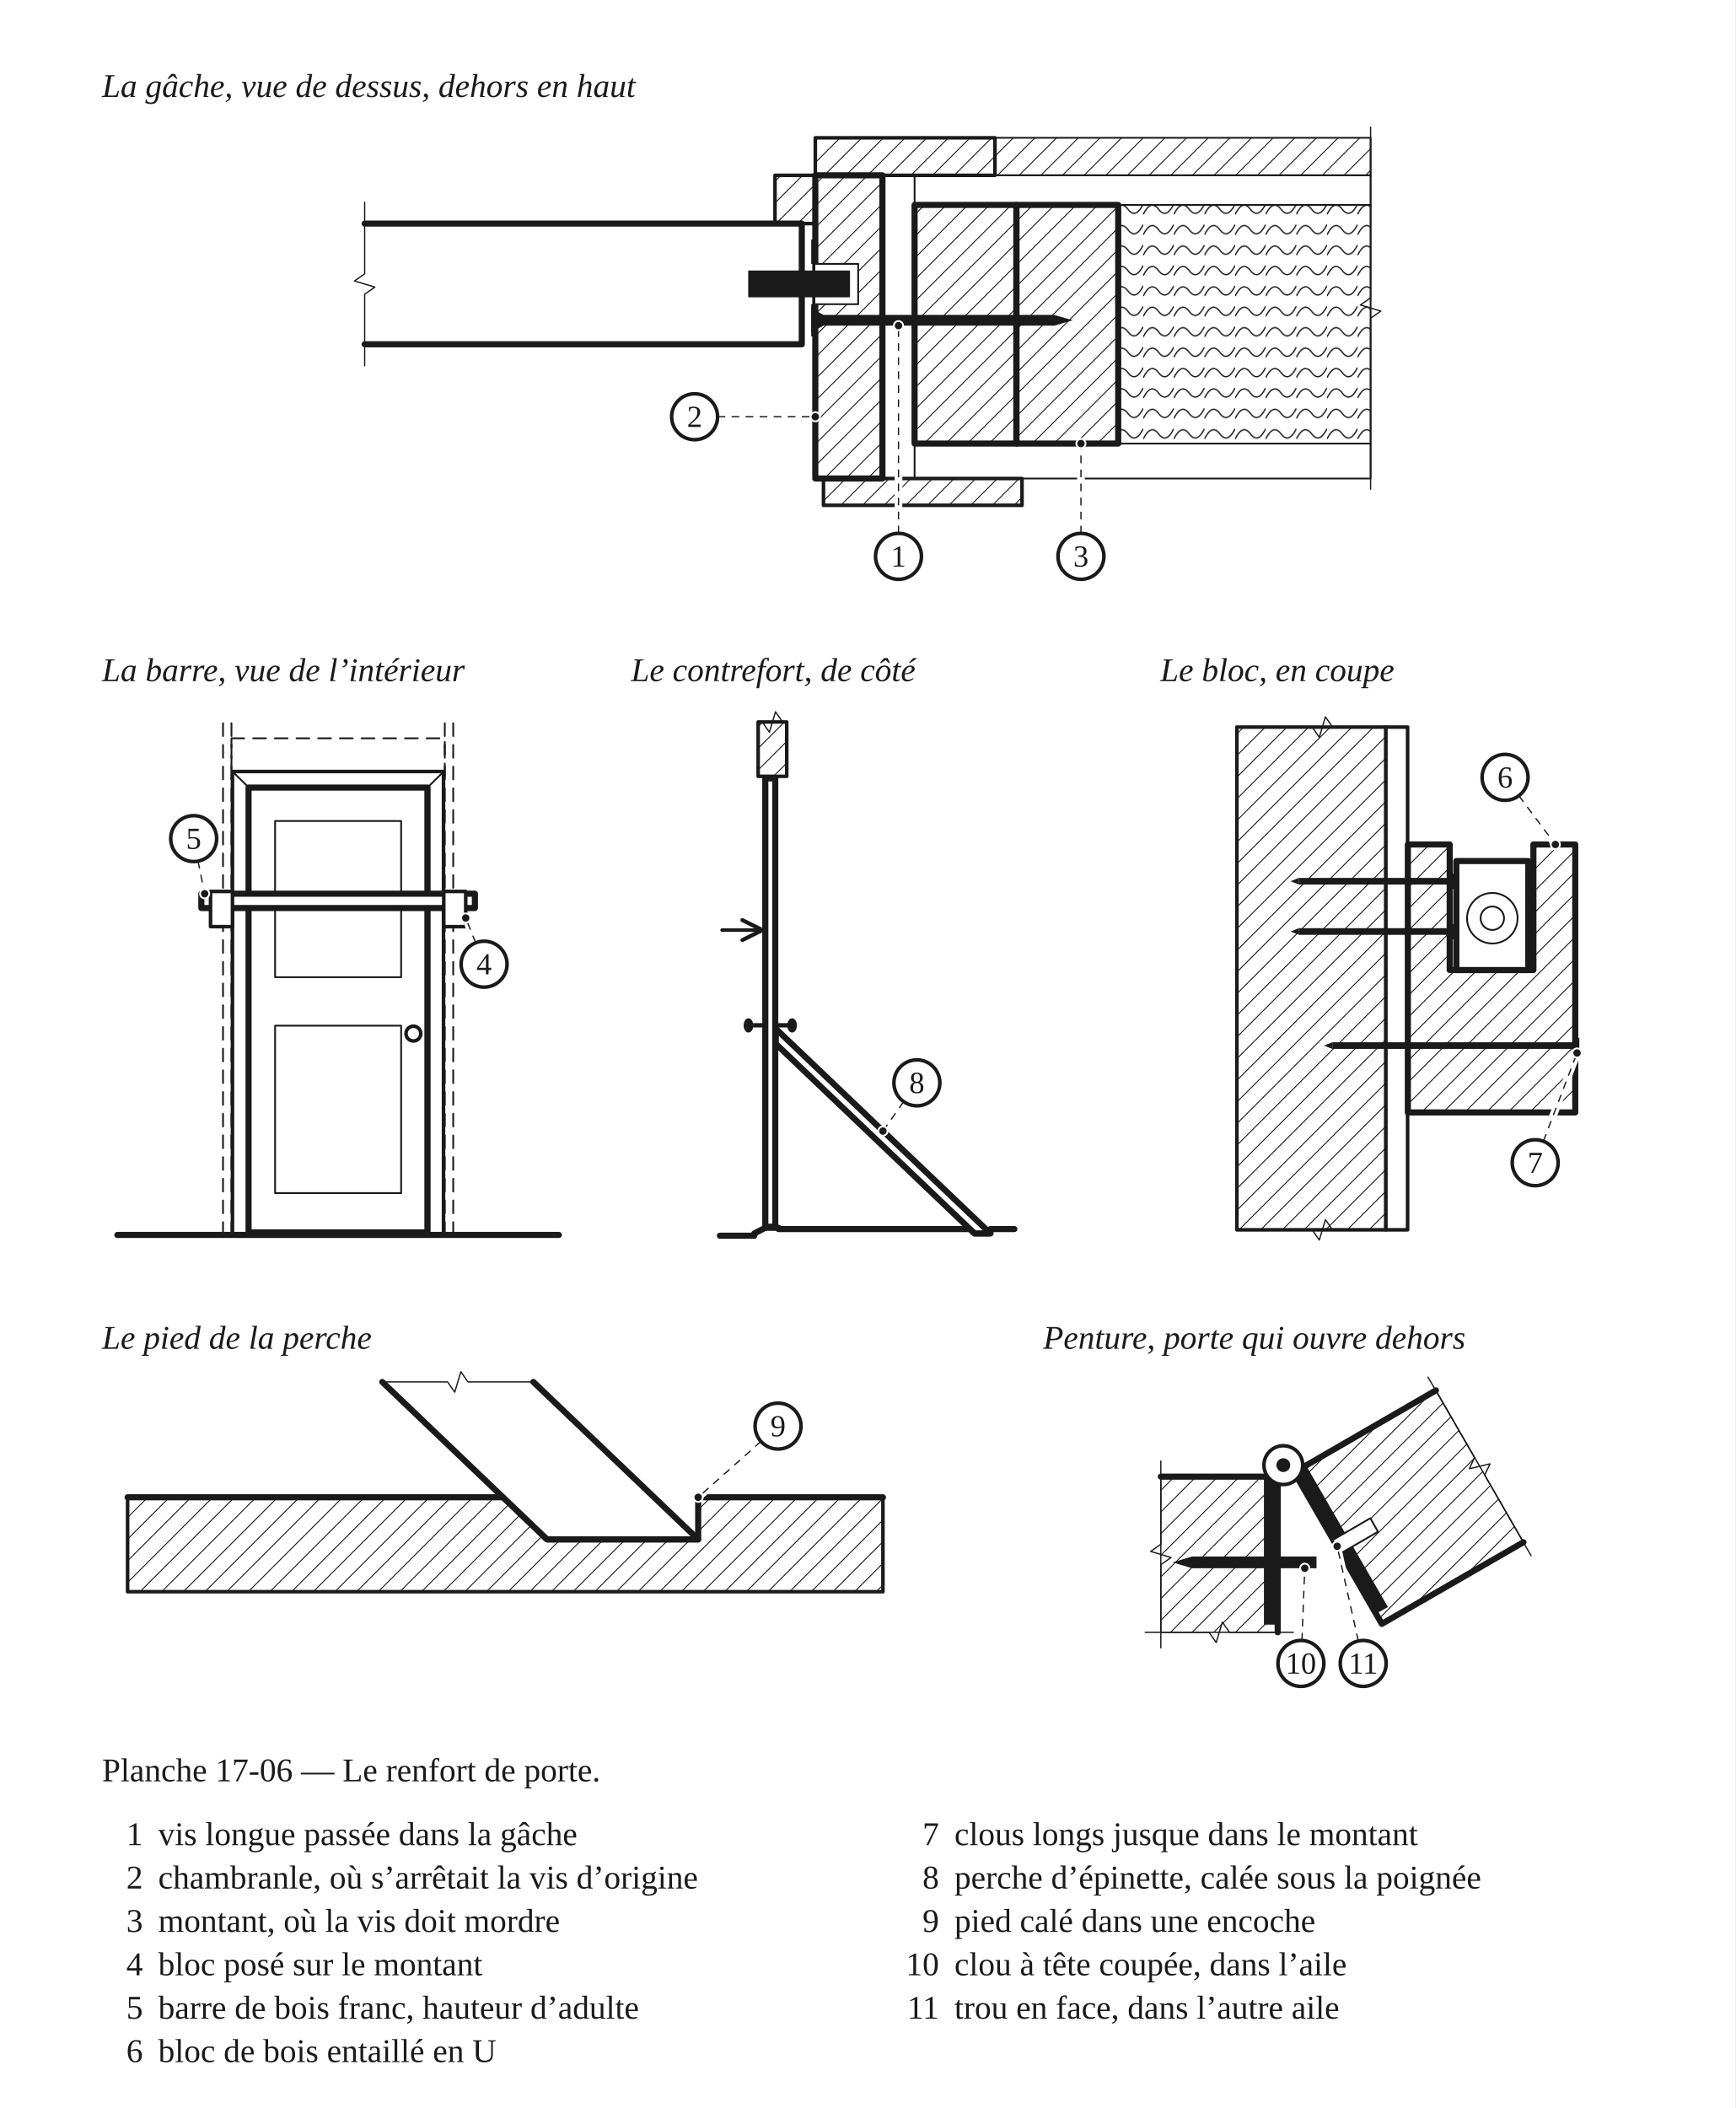
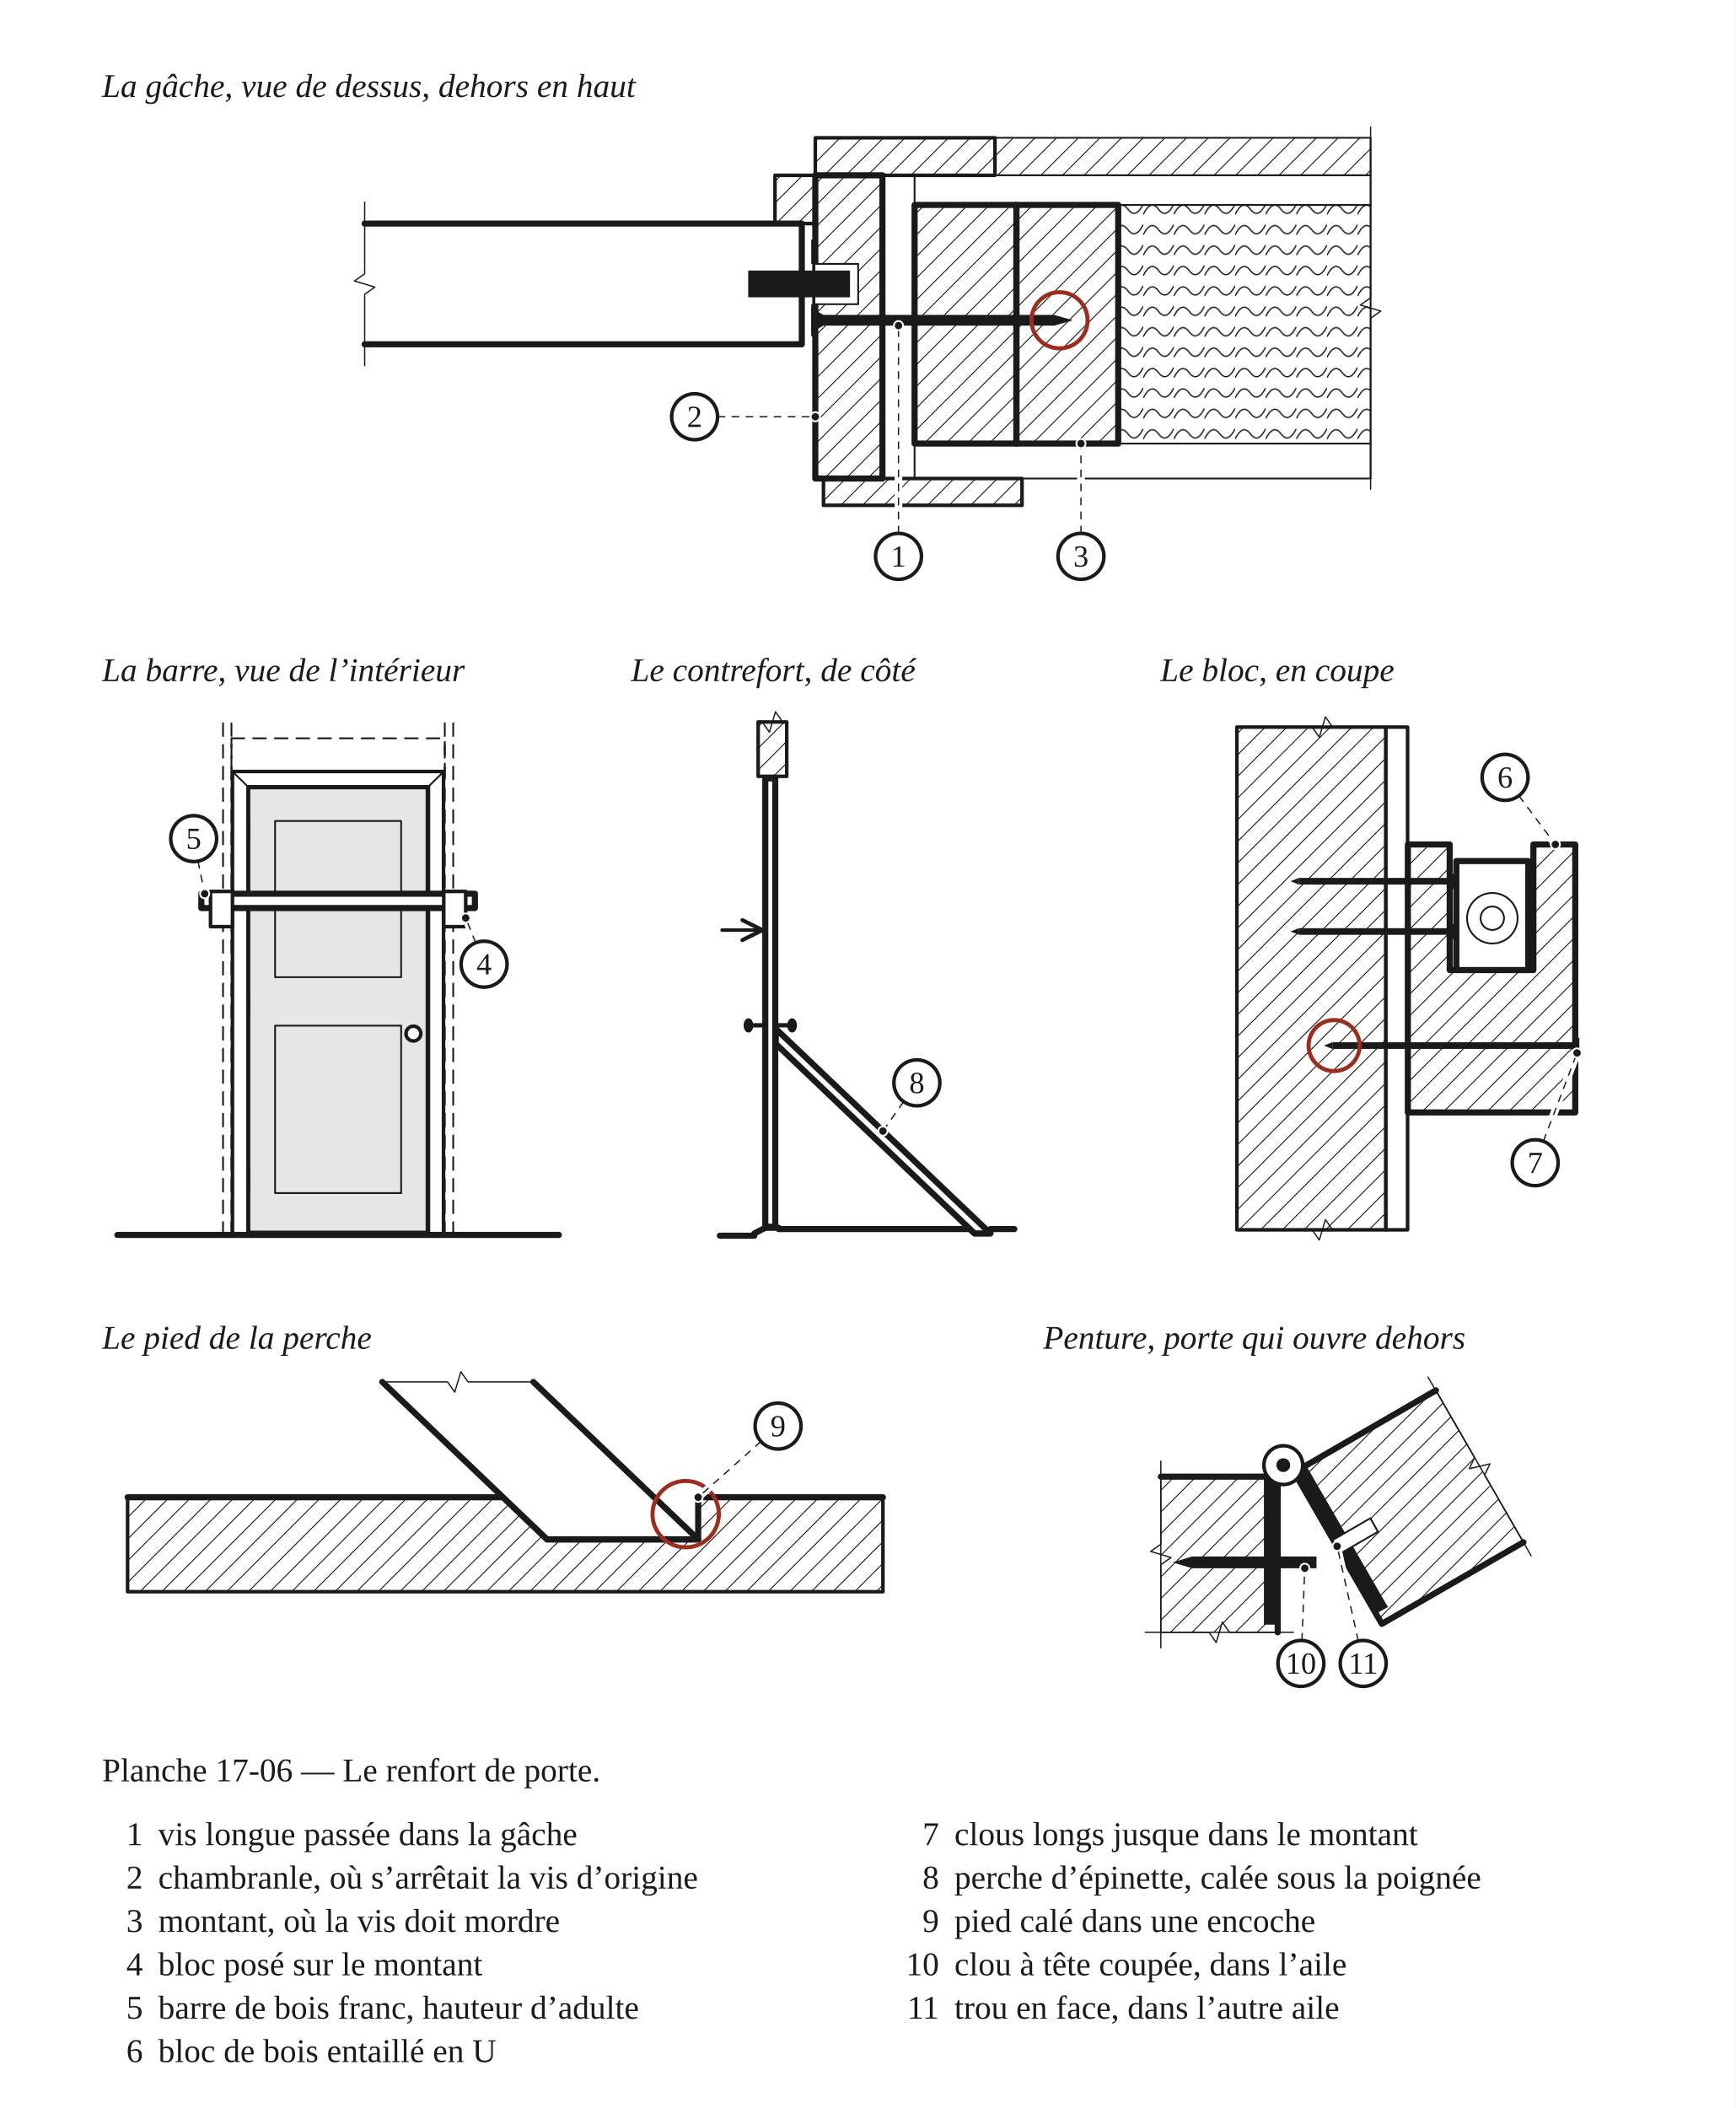
<svg xmlns="http://www.w3.org/2000/svg" width="680" height="826" viewBox="0 0 680 826" role="img">
  <defs>
    <pattern id="h-bois" width="6" height="6" patternUnits="userSpaceOnUse" patternTransform="rotate(45)">
      <line x1="0" y1="0" x2="0" y2="6" stroke="#1A1A1A" stroke-width="0.7" />
    </pattern>
    <pattern id="h-isolant" width="12" height="8" patternUnits="userSpaceOnUse">
      <path d="M0 6 Q3 0 6 4 T12 2" fill="none" stroke="#1A1A1A" stroke-width="0.5" />
    </pattern>
    <marker id="fl" viewBox="0 0 10 10" refX="9" refY="5" markerWidth="7" markerHeight="7" orient="auto-start-reverse">
      <path d="M1 1 L9 5 L1 9" fill="none" stroke="#1A1A1A" stroke-width="1.6" stroke-linecap="round" stroke-linejoin="round" />
    </marker>
  </defs>
  <rect x="0" y="0" width="680" height="826" fill="#FFFFFF" />
  <text x="40" y="38" font-family="Georgia, 'Times New Roman', serif" font-size="13" font-style="italic" fill="#1A1A1A">La gâche, vue de dessus, dehors en haut</text>
  <g transform="translate(40 46)" data-vue="plan">
    <rect x="349.9" y="8" width="147.2" height="14.7" fill="url(#h-bois)" stroke="#1A1A1A" stroke-width="0.7" stroke-linejoin="round" />
    <rect x="318.4" y="22.7" width="178.7" height="11.6" fill="none" stroke="#1A1A1A" stroke-width="0.7" stroke-linejoin="round" stroke-linecap="round" />
    <rect x="398.3" y="34.3" width="98.8" height="93.5" fill="url(#h-isolant)" stroke="#1A1A1A" stroke-width="0.7" stroke-linejoin="round" />
    <rect x="318.4" y="127.8" width="178.7" height="13.7" fill="none" stroke="#1A1A1A" stroke-width="0.7" stroke-linejoin="round" stroke-linecap="round" />
    <rect x="318.4" y="34.3" width="39.9" height="93.5" fill="url(#h-bois)" stroke="#1A1A1A" stroke-width="2.4" stroke-linejoin="round" />
    <rect x="358.3" y="34.3" width="39.9" height="93.5" fill="url(#h-bois)" stroke="#1A1A1A" stroke-width="2.4" stroke-linejoin="round" />
    <rect x="279.5" y="8" width="70.4" height="14.7" fill="url(#h-bois)" stroke="#1A1A1A" stroke-width="1.4" stroke-linejoin="round" />
    <rect x="282.7" y="141.5" width="77.8" height="10.5" fill="url(#h-bois)" stroke="#1A1A1A" stroke-width="1.4" stroke-linejoin="round" />
    <rect x="279.5" y="22.7" width="26.3" height="118.8" fill="url(#h-bois)" stroke="#1A1A1A" stroke-width="2.4" stroke-linejoin="round" />
    <rect x="263.7" y="22.7" width="15.8" height="18.9" fill="url(#h-bois)" stroke="#1A1A1A" stroke-width="1.4" stroke-linejoin="round" />
    <rect x="279.5" y="57.4" width="16.8" height="15.8" fill="#FFFFFF" stroke="none" />
    <path d="M279.5 57.4 L296.3 57.4 L296.3 73.2 L279.5 73.2" fill="none" stroke="#1A1A1A" stroke-width="0.7" stroke-linejoin="round" stroke-linecap="round" />
    <rect x="277.9" y="47.9" width="2.1" height="9.5" fill="#1A1A1A" stroke="none" />
    <rect x="277.9" y="73.2" width="2.1" height="12.6" fill="#1A1A1A" stroke="none" />
    <rect x="102.9" y="41.6" width="171.3" height="47.3" fill="#FFFFFF" stroke="none" />
    <path d="M102.9 41.6 L274.2 41.6 L274.2 88.9 L102.9 88.9" fill="none" stroke="#1A1A1A" stroke-width="2.4" stroke-linejoin="round" stroke-linecap="round" />
    <path d="M102.9 33.2 L102.9 61.3 L98.9 64.1 L106.9 66.5 L102.9 69.3 L102.9 97.3" fill="none" stroke="#1A1A1A" stroke-width="0.5" stroke-linejoin="round" stroke-linecap="round" />
    <rect x="253.2" y="60" width="39.9" height="10.5" fill="#1A1A1A" stroke="none" />
    <path d="M277.9 74.7 L282.7 77.4 L373.1 77.4 L380.4 79.5 L373.1 81.6 L282.7 81.6 L277.9 84.2 Z" fill="#1A1A1A" stroke="none" />
    <path d="M497.1 3.8 L497.1 70.7 L493.1 73.5 L501.1 75.9 L497.1 78.7 L497.1 145.7" fill="none" stroke="#1A1A1A" stroke-width="0.5" stroke-linejoin="round" stroke-linecap="round" />
+     <circle cx="375.2" cy="79.5" r="11" fill="none" stroke="#9B2C1E" stroke-width="1.6" />
  </g>
  <text x="40" y="266.9" font-family="Georgia, 'Times New Roman', serif" font-size="13" font-style="italic" fill="#1A1A1A">La barre, vue de l’intérieur</text>
  <g transform="translate(40 274.9)" data-vue="porte">
    <line x1="47.4" y1="209" x2="47.4" y2="8" fill="none" stroke="#1A1A1A" stroke-width="0.7" stroke-linejoin="round" stroke-linecap="round" stroke-dasharray="5 3.5" />
    <line x1="50.7" y1="209" x2="50.7" y2="8" fill="none" stroke="#1A1A1A" stroke-width="0.7" stroke-linejoin="round" stroke-linecap="round" stroke-dasharray="5 3.5" />
    <line x1="54" y1="209" x2="54" y2="30.3" fill="none" stroke="#1A1A1A" stroke-width="0.7" stroke-linejoin="round" stroke-linecap="round" stroke-dasharray="5 3.5" />
    <line x1="137.6" y1="209" x2="137.6" y2="8" fill="none" stroke="#1A1A1A" stroke-width="0.7" stroke-linejoin="round" stroke-linecap="round" stroke-dasharray="5 3.5" />
    <line x1="134.3" y1="209" x2="134.3" y2="8" fill="none" stroke="#1A1A1A" stroke-width="0.7" stroke-linejoin="round" stroke-linecap="round" stroke-dasharray="5 3.5" />
    <line x1="131" y1="209" x2="131" y2="30.3" fill="none" stroke="#1A1A1A" stroke-width="0.7" stroke-linejoin="round" stroke-linecap="round" stroke-dasharray="5 3.5" />
    <rect x="50.7" y="14.4" width="83.6" height="15.9" fill="none" stroke="#1A1A1A" stroke-width="0.7" stroke-linejoin="round" stroke-linecap="round" stroke-dasharray="5 3.5" />
    <rect x="51.1" y="27.4" width="82.7" height="181.6" fill="#ffffff" stroke="#1A1A1A" stroke-width="1.4" stroke-linejoin="round" stroke-linecap="round" />
    <rect x="57.2" y="33.4" width="70.7" height="175.6" fill="#ffffff" stroke="#1A1A1A" stroke-width="1.4" stroke-linejoin="round" stroke-linecap="round" />
    <line x1="51.1" y1="27.4" x2="57.2" y2="33.4" fill="none" stroke="#1A1A1A" stroke-width="0.7" stroke-linejoin="round" stroke-linecap="round" />
    <line x1="133.9" y1="27.4" x2="127.8" y2="33.4" fill="none" stroke="#1A1A1A" stroke-width="0.7" stroke-linejoin="round" stroke-linecap="round" />
-     <rect x="57.4" y="33.7" width="70.1" height="174.3" fill="#ffffff" stroke="#1A1A1A" stroke-width="2.4" stroke-linejoin="round" stroke-linecap="round" />
+     <rect x="57.4" y="33.7" width="70.1" height="174.3" fill="#E6E6E6" stroke="#1A1A1A" stroke-width="1.4" stroke-linejoin="round" stroke-linecap="round" />
    <rect x="67.8" y="46.8" width="49.4" height="61.2" fill="none" stroke="#1A1A1A" stroke-width="0.7" stroke-linejoin="round" stroke-linecap="round" />
    <rect x="67.8" y="127" width="49.4" height="65.6" fill="none" stroke="#1A1A1A" stroke-width="0.7" stroke-linejoin="round" stroke-linecap="round" />
    <circle cx="122" cy="130.1" r="2.9" fill="#ffffff" stroke="#1A1A1A" stroke-width="1.4" stroke-linejoin="round" stroke-linecap="round" />
    <rect x="56.6" y="46" width="1.4" height="8.6" fill="#1A1A1A" stroke="none" />
    <rect x="56.6" y="114.1" width="1.4" height="8.6" fill="#1A1A1A" stroke="none" />
    <rect x="56.6" y="183.1" width="1.4" height="8.6" fill="#1A1A1A" stroke="none" />
    <rect x="38.9" y="75.3" width="107.2" height="5.6" fill="#ffffff" stroke="#1A1A1A" stroke-width="2.4" stroke-linejoin="round" stroke-linecap="round" />
    <rect x="42.5" y="74.4" width="8.6" height="13.8" fill="#ffffff" stroke="#1A1A1A" stroke-width="1.4" stroke-linejoin="round" stroke-linecap="round" />
    <rect x="133.9" y="74.4" width="8.6" height="13.8" fill="#ffffff" stroke="#1A1A1A" stroke-width="1.4" stroke-linejoin="round" stroke-linecap="round" />
    <line x1="6" y1="209" x2="179" y2="209" fill="none" stroke="#1A1A1A" stroke-width="2.4" stroke-linejoin="round" stroke-linecap="round" />
  </g>
  <text x="247.3" y="266.9" font-family="Georgia, 'Times New Roman', serif" font-size="13" font-style="italic" fill="#1A1A1A">Le contrefort, de côté</text>
  <g transform="translate(247.3 274.9)" data-vue="perche">
    <rect x="49.8" y="8" width="11.2" height="21.3" fill="url(#h-bois)" stroke="#1A1A1A" stroke-width="1.4" stroke-linejoin="round" />
    <path d="M49.8 8 L51.4 8 L54.2 12 L56.6 4 L59.4 8 L61 8" fill="none" stroke="#1A1A1A" stroke-width="0.5" stroke-linejoin="round" stroke-linecap="round" />
    <rect x="52.6" y="30.1" width="3.9" height="175.7" fill="#ffffff" stroke="#1A1A1A" stroke-width="2.4" stroke-linejoin="round" stroke-linecap="round" />
    <rect x="56.5" y="123.8" width="0.7" height="6.1" fill="#1A1A1A" stroke="none" />
    <rect x="57.2" y="126" width="4.1" height="1.7" fill="#1A1A1A" stroke="none" />
    <ellipse cx="63.1" cy="126.9" rx="1.9" ry="2.8" fill="#1A1A1A" stroke="none" />
    <rect x="51.9" y="123.8" width="0.7" height="6.1" fill="#1A1A1A" stroke="none" />
    <rect x="47.8" y="126" width="4.1" height="1.7" fill="#1A1A1A" stroke="none" />
    <ellipse cx="46" cy="126.9" rx="1.9" ry="2.8" fill="#1A1A1A" stroke="none" />
    <path d="M34.8 209.3 L48.3 209.3 L48.3 208.4 L52.6 206.2 L57.8 206.2 L57.8 206.7 L132.8 206.7 L134.6 208.4 L140.8 208.4 L140.8 206.7 L150.2 206.7" fill="none" stroke="#1A1A1A" stroke-width="2.4" stroke-linejoin="round" stroke-linecap="round" />
    <path d="M56.7 128.2 L140.8 208.4 L134.6 208.4 L56.7 134.1 Z" fill="#ffffff" stroke="#1A1A1A" stroke-width="2.4" stroke-linejoin="round" stroke-linecap="round" />
    <path d="M35.677 89.547 L51.466 89.547" fill="none" stroke="#1A1A1A" stroke-width="1.4" stroke-linejoin="round" stroke-linecap="round" marker-end="url(#fl)" />
  </g>
  <text x="454.7" y="266.9" font-family="Georgia, 'Times New Roman', serif" font-size="13" font-style="italic" fill="#1A1A1A">Le bloc, en coupe</text>
  <g transform="translate(454.7 274.9)" data-vue="bloc">
    <rect x="30" y="10" width="58.4" height="197" fill="url(#h-bois)" stroke="#1A1A1A" stroke-width="1.4" stroke-linejoin="round" />
    <rect x="88.4" y="10" width="8.5" height="197" fill="#ffffff" stroke="#1A1A1A" stroke-width="1.4" stroke-linejoin="round" stroke-linecap="round" />
    <path d="M30 10 L59.5 10 L62.3 14 L64.7 6 L67.5 10 L97 10" fill="none" stroke="#1A1A1A" stroke-width="0.5" stroke-linejoin="round" stroke-linecap="round" />
    <path d="M30 207 L59.5 207 L62.3 211 L64.7 203 L67.5 207 L97 207" fill="none" stroke="#1A1A1A" stroke-width="0.5" stroke-linejoin="round" stroke-linecap="round" />
    <path d="M97 56 L113.4 56 L113.4 105.2 L146.2 105.2 L146.2 56 L162.6 56 L162.6 161 L97 161 Z" fill="url(#h-bois)" stroke="#1A1A1A" stroke-width="2.4" stroke-linejoin="round" />
    <rect x="116" y="62.5" width="28.2" height="42.7" fill="#ffffff" stroke="#1A1A1A" stroke-width="2.4" stroke-linejoin="round" stroke-linecap="round" />
    <circle cx="130.1" cy="84.9" r="4.6" fill="none" stroke="#1A1A1A" stroke-width="0.7" stroke-linejoin="round" stroke-linecap="round" />
    <circle cx="130.1" cy="84.9" r="9.9" fill="none" stroke="#1A1A1A" stroke-width="0.7" stroke-linejoin="round" stroke-linecap="round" />
    <rect x="54.3" y="69.1" width="59.1" height="2.6" fill="#1A1A1A" stroke="none" />
    <path d="M54.3 69.1 L51 70.4 L54.3 71.7 Z" fill="#1A1A1A" stroke="none" />
    <rect x="113.4" y="67.5" width="1.6" height="5.9" fill="#1A1A1A" stroke="none" />
    <rect x="54.3" y="88.8" width="59.1" height="2.6" fill="#1A1A1A" stroke="none" />
    <path d="M54.3 88.8 L51 90.1 L54.3 91.4 Z" fill="#1A1A1A" stroke="none" />
    <rect x="113.4" y="87.2" width="1.6" height="5.9" fill="#1A1A1A" stroke="none" />
    <rect x="67.4" y="133.5" width="95.2" height="2.6" fill="#1A1A1A" stroke="none" />
    <path d="M67.4 133.5 L64.1 134.8 L67.4 136.1 Z" fill="#1A1A1A" stroke="none" />
    <rect x="162.6" y="131.8" width="1.6" height="5.9" fill="#1A1A1A" stroke="none" />
+     <circle cx="68.1" cy="134.8" r="10" fill="none" stroke="#9B2C1E" stroke-width="1.6" />
  </g>
  <text x="40" y="528.5" font-family="Georgia, 'Times New Roman', serif" font-size="13" font-style="italic" fill="#1A1A1A">Le pied de la perche</text>
  <g transform="translate(40 536.5)" data-vue="encoche">
    <path d="M10 50.2 L157.2 50.2 L174.4 66.7 L233.6 66.7 L233.6 50.2 L306 50.2 L306 87.2 L10 87.2 Z" fill="url(#h-bois)" stroke="#1A1A1A" stroke-width="1.4" stroke-linejoin="round" />
    <path d="M10 50.2 L157.2 50.2 L174.4 66.7 L233.6 66.7 L233.6 50.2 L306 50.2" fill="none" stroke="#1A1A1A" stroke-width="2.4" stroke-linejoin="round" stroke-linecap="round" />
    <path d="M169 5 L233.6 66.7 L174.4 66.7 L109.8 5 Z" fill="#FFFFFF" stroke="none" />
    <path d="M169 5 L233.6 66.7 L174.4 66.7 L109.8 5" fill="none" stroke="#1A1A1A" stroke-width="2.4" stroke-linejoin="round" stroke-linecap="round" />
    <path d="M109.8 5 L135.4 5 L138.2 9 L140.6 1 L143.4 5 L169 5" fill="none" stroke="#1A1A1A" stroke-width="0.5" stroke-linejoin="round" stroke-linecap="round" />
+     <circle cx="228.7" cy="56.8" r="13" fill="none" stroke="#9B2C1E" stroke-width="1.6" />
  </g>
  <text x="408.8" y="528.5" font-family="Georgia, 'Times New Roman', serif" font-size="13" font-style="italic" fill="#1A1A1A">Penture, porte qui ouvre dehors</text>
  <g transform="translate(408.8 536.5)" data-vue="penture">
    <rect x="46.1" y="42.1" width="45.8" height="61" fill="url(#h-bois)" stroke="#1A1A1A" stroke-width="0.5" stroke-linejoin="round" />
    <path d="M46.1 42.1 L91.9 42.1 L91.9 103.1" fill="none" stroke="#1A1A1A" stroke-width="2.4" stroke-linejoin="round" stroke-linecap="round" />
    <path d="M98.4 40.4 L153.9 8.3 L188.2 67.8 L132.7 99.8 Z" fill="url(#h-bois)" stroke="#1A1A1A" stroke-width="0.5" stroke-linejoin="round" />
    <path d="M153.9 8.3 L98.4 40.4 L132.7 99.8 L188.2 67.8" fill="none" stroke="#1A1A1A" stroke-width="2.4" stroke-linejoin="round" stroke-linecap="round" />
    <path d="M96.9 37.7 L101.5 35.1 L135.1 93.2 L130.4 95.8 Z" fill="#1A1A1A" stroke="none" />
    <path d="M113.7 66.8 L128.2 58.4 L131.2 63.7 L116.7 72.1 Z" fill="#FFFFFF" stroke="none" />
    <path d="M113.7 66.8 L128.2 58.4 L131.2 63.7 L116.7 72.1" fill="none" stroke="#1A1A1A" stroke-width="0.7" stroke-linejoin="round" stroke-linecap="round" />
    <rect x="86.5" y="39.1" width="5.3" height="61" fill="#1A1A1A" stroke="none" />
    <path d="M58.3 73.4 L107.1 73.4 L107.1 78 L58.3 78 L50.7 75.7 Z" fill="#1A1A1A" stroke="none" />
    <circle cx="94.1" cy="37.6" r="7.6" fill="#ffffff" stroke="#1A1A1A" stroke-width="1.4" stroke-linejoin="round" stroke-linecap="round" />
    <circle cx="94.1" cy="37.6" r="2.7" fill="#1A1A1A" stroke="none" />
    <path d="M150.8 3.1 L169 34.6 L167 39 L175.1 37.1 L173 41.5 L191.2 73.1" fill="none" stroke="#1A1A1A" stroke-width="0.5" stroke-linejoin="round" stroke-linecap="round" />
    <path d="M46.1 36 L46.1 68.6 L42.1 71.4 L50.1 73.8 L46.1 76.6 L46.1 109.2" fill="none" stroke="#1A1A1A" stroke-width="0.5" stroke-linejoin="round" stroke-linecap="round" />
    <path d="M40 103.1 L65 103.1 L67.8 107.1 L70.2 99.1 L73 103.1 L98 103.1" fill="none" stroke="#1A1A1A" stroke-width="0.5" stroke-linejoin="round" stroke-linecap="round" />
  </g>
  <line x1="352.1" y1="209" x2="352.1" y2="127.6" fill="none" stroke="#FFFFFF" stroke-width="3" stroke-linecap="round" />
  <line x1="352.1" y1="209" x2="352.1" y2="127.6" fill="none" stroke="#1A1A1A" stroke-width="0.5" stroke-dasharray="3 2.5" />
  <circle cx="352.1" cy="127.6" r="1.8" fill="#1A1A1A" stroke="#FFFFFF" stroke-width="0.7" />
  <circle cx="352.1" cy="218" r="9" fill="#FFFFFF" stroke="#1A1A1A" stroke-width="1.4" data-vue="plan" />
  <text x="352.1" y="222" text-anchor="middle" font-family="Georgia, 'Times New Roman', serif" font-size="12" fill="#1A1A1A">1</text>
  <line x1="281.2" y1="163.3" x2="319.5" y2="163.3" fill="none" stroke="#FFFFFF" stroke-width="3" stroke-linecap="round" />
  <line x1="281.2" y1="163.3" x2="319.5" y2="163.3" fill="none" stroke="#1A1A1A" stroke-width="0.5" stroke-dasharray="3 2.5" />
  <circle cx="319.5" cy="163.3" r="1.8" fill="#1A1A1A" stroke="#FFFFFF" stroke-width="0.7" />
  <circle cx="272.2" cy="163.3" r="9" fill="#FFFFFF" stroke="#1A1A1A" stroke-width="1.4" data-vue="plan" />
  <text x="272.2" y="167.3" text-anchor="middle" font-family="Georgia, 'Times New Roman', serif" font-size="12" fill="#1A1A1A">2</text>
  <line x1="423.6" y1="209" x2="423.6" y2="173.8" fill="none" stroke="#FFFFFF" stroke-width="3" stroke-linecap="round" />
  <line x1="423.6" y1="209" x2="423.6" y2="173.8" fill="none" stroke="#1A1A1A" stroke-width="0.5" stroke-dasharray="3 2.5" />
  <circle cx="423.6" cy="173.8" r="1.8" fill="#1A1A1A" stroke="#FFFFFF" stroke-width="0.7" />
  <circle cx="423.6" cy="218" r="9" fill="#FFFFFF" stroke="#1A1A1A" stroke-width="1.4" data-vue="plan" />
  <text x="423.6" y="222" text-anchor="middle" font-family="Georgia, 'Times New Roman', serif" font-size="12" fill="#1A1A1A">3</text>
  <line x1="186.4" y1="369.4" x2="182.5" y2="359.7" fill="none" stroke="#FFFFFF" stroke-width="3" stroke-linecap="round" />
  <line x1="186.4" y1="369.4" x2="182.5" y2="359.7" fill="none" stroke="#1A1A1A" stroke-width="0.5" stroke-dasharray="3 2.5" />
  <circle cx="182.5" cy="359.7" r="1.8" fill="#1A1A1A" stroke="#FFFFFF" stroke-width="0.7" />
  <circle cx="189.7" cy="377.8" r="9" fill="#FFFFFF" stroke="#1A1A1A" stroke-width="1.4" data-vue="porte" />
  <text x="189.7" y="381.8" text-anchor="middle" font-family="Georgia, 'Times New Roman', serif" font-size="12" fill="#1A1A1A">4</text>
  <line x1="77.6" y1="337.4" x2="80.2" y2="350.2" fill="none" stroke="#FFFFFF" stroke-width="3" stroke-linecap="round" />
  <line x1="77.6" y1="337.4" x2="80.2" y2="350.2" fill="none" stroke="#1A1A1A" stroke-width="0.5" stroke-dasharray="3 2.5" />
  <circle cx="80.2" cy="350.2" r="1.8" fill="#1A1A1A" stroke="#FFFFFF" stroke-width="0.7" />
  <circle cx="75.9" cy="328.6" r="9" fill="#FFFFFF" stroke="#1A1A1A" stroke-width="1.4" data-vue="porte" />
  <text x="75.9" y="332.6" text-anchor="middle" font-family="Georgia, 'Times New Roman', serif" font-size="12" fill="#1A1A1A">5</text>
  <line x1="354.1" y1="431.7" x2="346" y2="443.2" fill="none" stroke="#FFFFFF" stroke-width="3" stroke-linecap="round" />
  <line x1="354.1" y1="431.7" x2="346" y2="443.2" fill="none" stroke="#1A1A1A" stroke-width="0.5" stroke-dasharray="3 2.5" />
  <circle cx="346" cy="443.2" r="1.8" fill="#1A1A1A" stroke="#FFFFFF" stroke-width="0.7" />
  <circle cx="359.3" cy="424.3" r="9" fill="#FFFFFF" stroke="#1A1A1A" stroke-width="1.4" data-vue="perche" />
  <text x="359.3" y="428.3" text-anchor="middle" font-family="Georgia, 'Times New Roman', serif" font-size="12" fill="#1A1A1A">8</text>
  <line x1="595.2" y1="311.8" x2="609.5" y2="330.9" fill="none" stroke="#FFFFFF" stroke-width="3" stroke-linecap="round" />
  <line x1="595.2" y1="311.8" x2="609.5" y2="330.9" fill="none" stroke="#1A1A1A" stroke-width="0.5" stroke-dasharray="3 2.5" />
  <circle cx="609.5" cy="330.9" r="1.8" fill="#1A1A1A" stroke="#FFFFFF" stroke-width="0.7" />
  <circle cx="589.8" cy="304.6" r="9" fill="#FFFFFF" stroke="#1A1A1A" stroke-width="1.4" data-vue="bloc" />
  <text x="589.8" y="308.6" text-anchor="middle" font-family="Georgia, 'Times New Roman', serif" font-size="12" fill="#1A1A1A">6</text>
  <line x1="604.8" y1="447.2" x2="618" y2="412.6" fill="none" stroke="#FFFFFF" stroke-width="3" stroke-linecap="round" />
  <line x1="604.8" y1="447.2" x2="618" y2="412.6" fill="none" stroke="#1A1A1A" stroke-width="0.5" stroke-dasharray="3 2.5" />
  <circle cx="618" cy="412.6" r="1.8" fill="#1A1A1A" stroke="#FFFFFF" stroke-width="0.7" />
  <circle cx="601.6" cy="455.6" r="9" fill="#FFFFFF" stroke="#1A1A1A" stroke-width="1.4" data-vue="bloc" />
  <text x="601.6" y="459.6" text-anchor="middle" font-family="Georgia, 'Times New Roman', serif" font-size="12" fill="#1A1A1A">7</text>
  <line x1="298.2" y1="564.8" x2="273.6" y2="586.7" fill="none" stroke="#FFFFFF" stroke-width="3" stroke-linecap="round" />
  <line x1="298.2" y1="564.8" x2="273.6" y2="586.7" fill="none" stroke="#1A1A1A" stroke-width="0.5" stroke-dasharray="3 2.5" />
  <circle cx="273.6" cy="586.7" r="1.8" fill="#1A1A1A" stroke="#FFFFFF" stroke-width="0.7" />
  <circle cx="304.9" cy="558.8" r="9" fill="#FFFFFF" stroke="#1A1A1A" stroke-width="1.4" data-vue="encoche" />
  <text x="304.9" y="562.8" text-anchor="middle" font-family="Georgia, 'Times New Roman', serif" font-size="12" fill="#1A1A1A">9</text>
  <line x1="510.2" y1="642.8" x2="511.3" y2="614.5" fill="none" stroke="#FFFFFF" stroke-width="3" stroke-linecap="round" />
  <line x1="510.2" y1="642.8" x2="511.3" y2="614.5" fill="none" stroke="#1A1A1A" stroke-width="0.5" stroke-dasharray="3 2.5" />
  <circle cx="511.3" cy="614.5" r="1.8" fill="#1A1A1A" stroke="#FFFFFF" stroke-width="0.7" />
  <circle cx="509.8" cy="651.8" r="9" fill="#FFFFFF" stroke="#1A1A1A" stroke-width="1.4" data-vue="penture" />
  <text x="509.8" y="655.8" text-anchor="middle" font-family="Georgia, 'Times New Roman', serif" font-size="12" fill="#1A1A1A">10</text>
  <line x1="532.3" y1="643" x2="524" y2="605.9" fill="none" stroke="#FFFFFF" stroke-width="3" stroke-linecap="round" />
  <line x1="532.3" y1="643" x2="524" y2="605.9" fill="none" stroke="#1A1A1A" stroke-width="0.5" stroke-dasharray="3 2.5" />
  <circle cx="524" cy="605.9" r="1.8" fill="#1A1A1A" stroke="#FFFFFF" stroke-width="0.7" />
  <circle cx="534.2" cy="651.8" r="9" fill="#FFFFFF" stroke="#1A1A1A" stroke-width="1.4" data-vue="penture" />
  <text x="534.2" y="655.8" text-anchor="middle" font-family="Georgia, 'Times New Roman', serif" font-size="12" fill="#1A1A1A">11</text>
  <text x="40" y="698" font-family="Georgia, 'Times New Roman', serif" font-size="13" fill="#1A1A1A">Planche 17-06 — Le renfort de porte.</text>
  <text x="56" y="723" text-anchor="end" font-family="Georgia, 'Times New Roman', serif" font-size="13" fill="#1A1A1A">1</text>
  <text x="62" y="723" font-family="Georgia, 'Times New Roman', serif" font-size="13" fill="#1A1A1A">vis longue passée dans la gâche</text>
  <text x="56" y="740" text-anchor="end" font-family="Georgia, 'Times New Roman', serif" font-size="13" fill="#1A1A1A">2</text>
  <text x="62" y="740" font-family="Georgia, 'Times New Roman', serif" font-size="13" fill="#1A1A1A">chambranle, où s’arrêtait la vis d’origine</text>
  <text x="56" y="757" text-anchor="end" font-family="Georgia, 'Times New Roman', serif" font-size="13" fill="#1A1A1A">3</text>
  <text x="62" y="757" font-family="Georgia, 'Times New Roman', serif" font-size="13" fill="#1A1A1A">montant, où la vis doit mordre</text>
  <text x="56" y="774" text-anchor="end" font-family="Georgia, 'Times New Roman', serif" font-size="13" fill="#1A1A1A">4</text>
  <text x="62" y="774" font-family="Georgia, 'Times New Roman', serif" font-size="13" fill="#1A1A1A">bloc posé sur le montant</text>
  <text x="56" y="791" text-anchor="end" font-family="Georgia, 'Times New Roman', serif" font-size="13" fill="#1A1A1A">5</text>
  <text x="62" y="791" font-family="Georgia, 'Times New Roman', serif" font-size="13" fill="#1A1A1A">barre de bois franc, hauteur d’adulte</text>
  <text x="56" y="808" text-anchor="end" font-family="Georgia, 'Times New Roman', serif" font-size="13" fill="#1A1A1A">6</text>
  <text x="62" y="808" font-family="Georgia, 'Times New Roman', serif" font-size="13" fill="#1A1A1A">bloc de bois entaillé en U</text>
  <text x="368" y="723" text-anchor="end" font-family="Georgia, 'Times New Roman', serif" font-size="13" fill="#1A1A1A">7</text>
  <text x="374" y="723" font-family="Georgia, 'Times New Roman', serif" font-size="13" fill="#1A1A1A">clous longs jusque dans le montant</text>
  <text x="368" y="740" text-anchor="end" font-family="Georgia, 'Times New Roman', serif" font-size="13" fill="#1A1A1A">8</text>
  <text x="374" y="740" font-family="Georgia, 'Times New Roman', serif" font-size="13" fill="#1A1A1A">perche d’épinette, calée sous la poignée</text>
  <text x="368" y="757" text-anchor="end" font-family="Georgia, 'Times New Roman', serif" font-size="13" fill="#1A1A1A">9</text>
  <text x="374" y="757" font-family="Georgia, 'Times New Roman', serif" font-size="13" fill="#1A1A1A">pied calé dans une encoche</text>
  <text x="368" y="774" text-anchor="end" font-family="Georgia, 'Times New Roman', serif" font-size="13" fill="#1A1A1A">10</text>
  <text x="374" y="774" font-family="Georgia, 'Times New Roman', serif" font-size="13" fill="#1A1A1A">clou à tête coupée, dans l’aile</text>
  <text x="368" y="791" text-anchor="end" font-family="Georgia, 'Times New Roman', serif" font-size="13" fill="#1A1A1A">11</text>
  <text x="374" y="791" font-family="Georgia, 'Times New Roman', serif" font-size="13" fill="#1A1A1A">trou en face, dans l’autre aile</text>
</svg>
